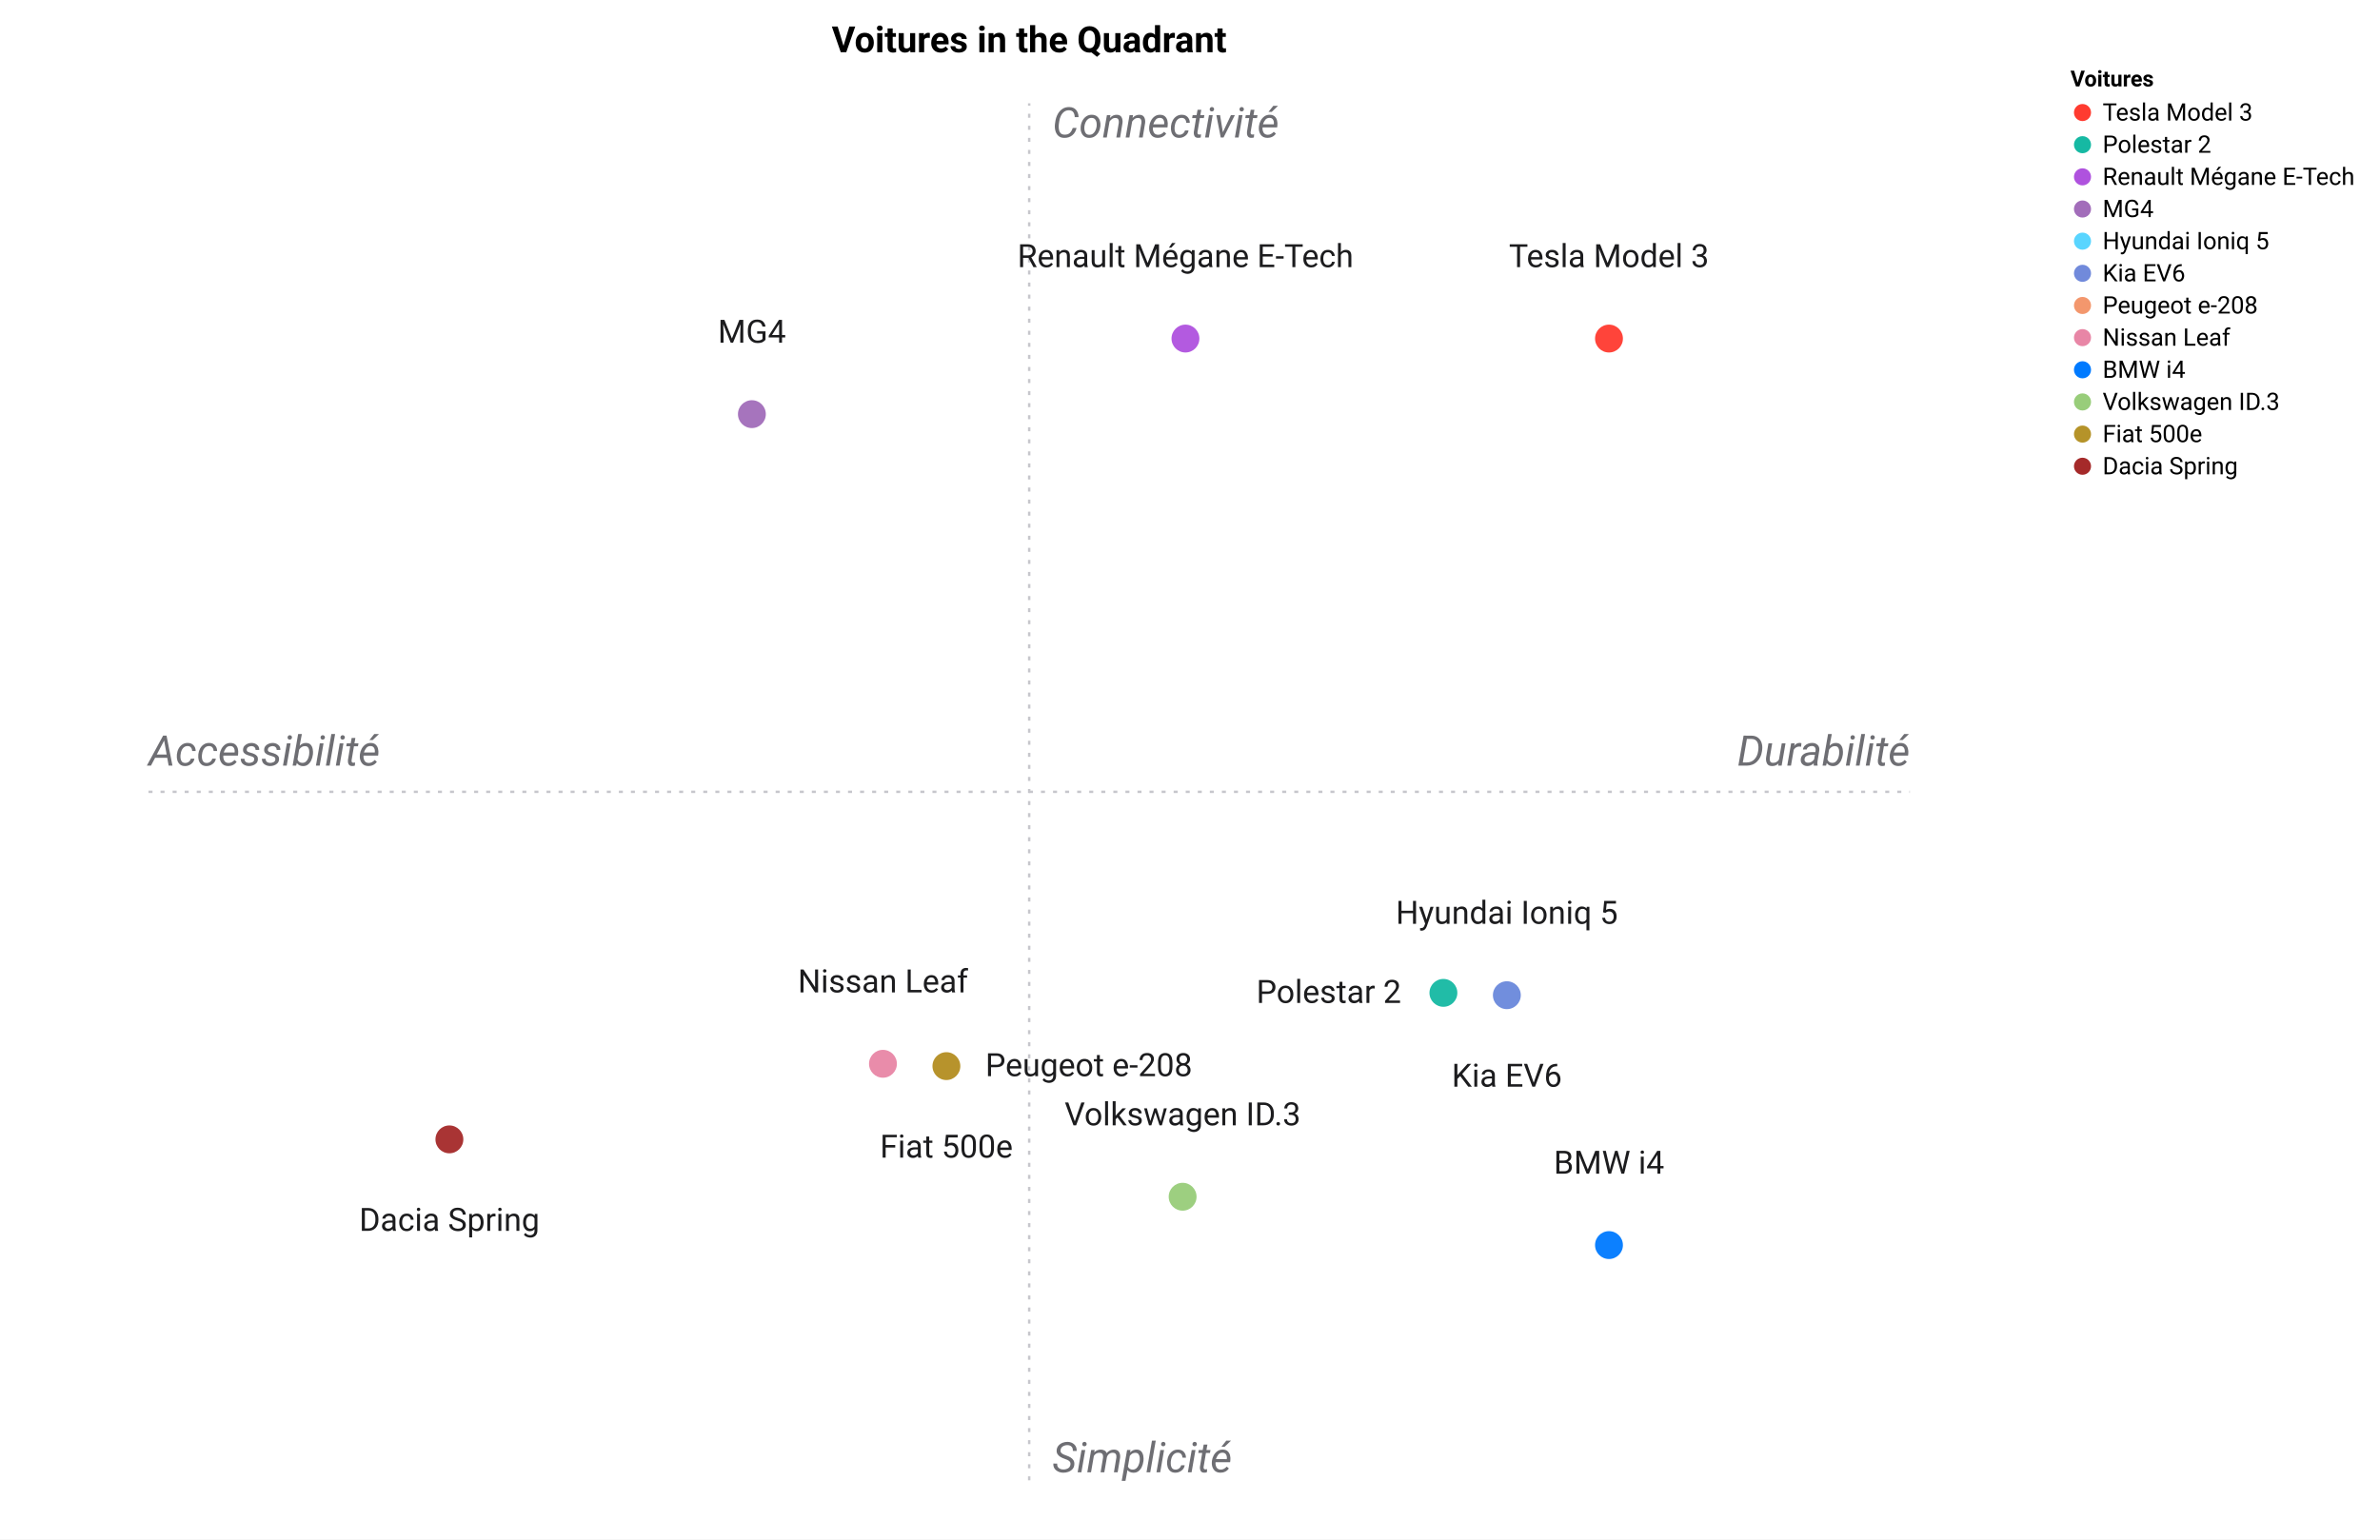
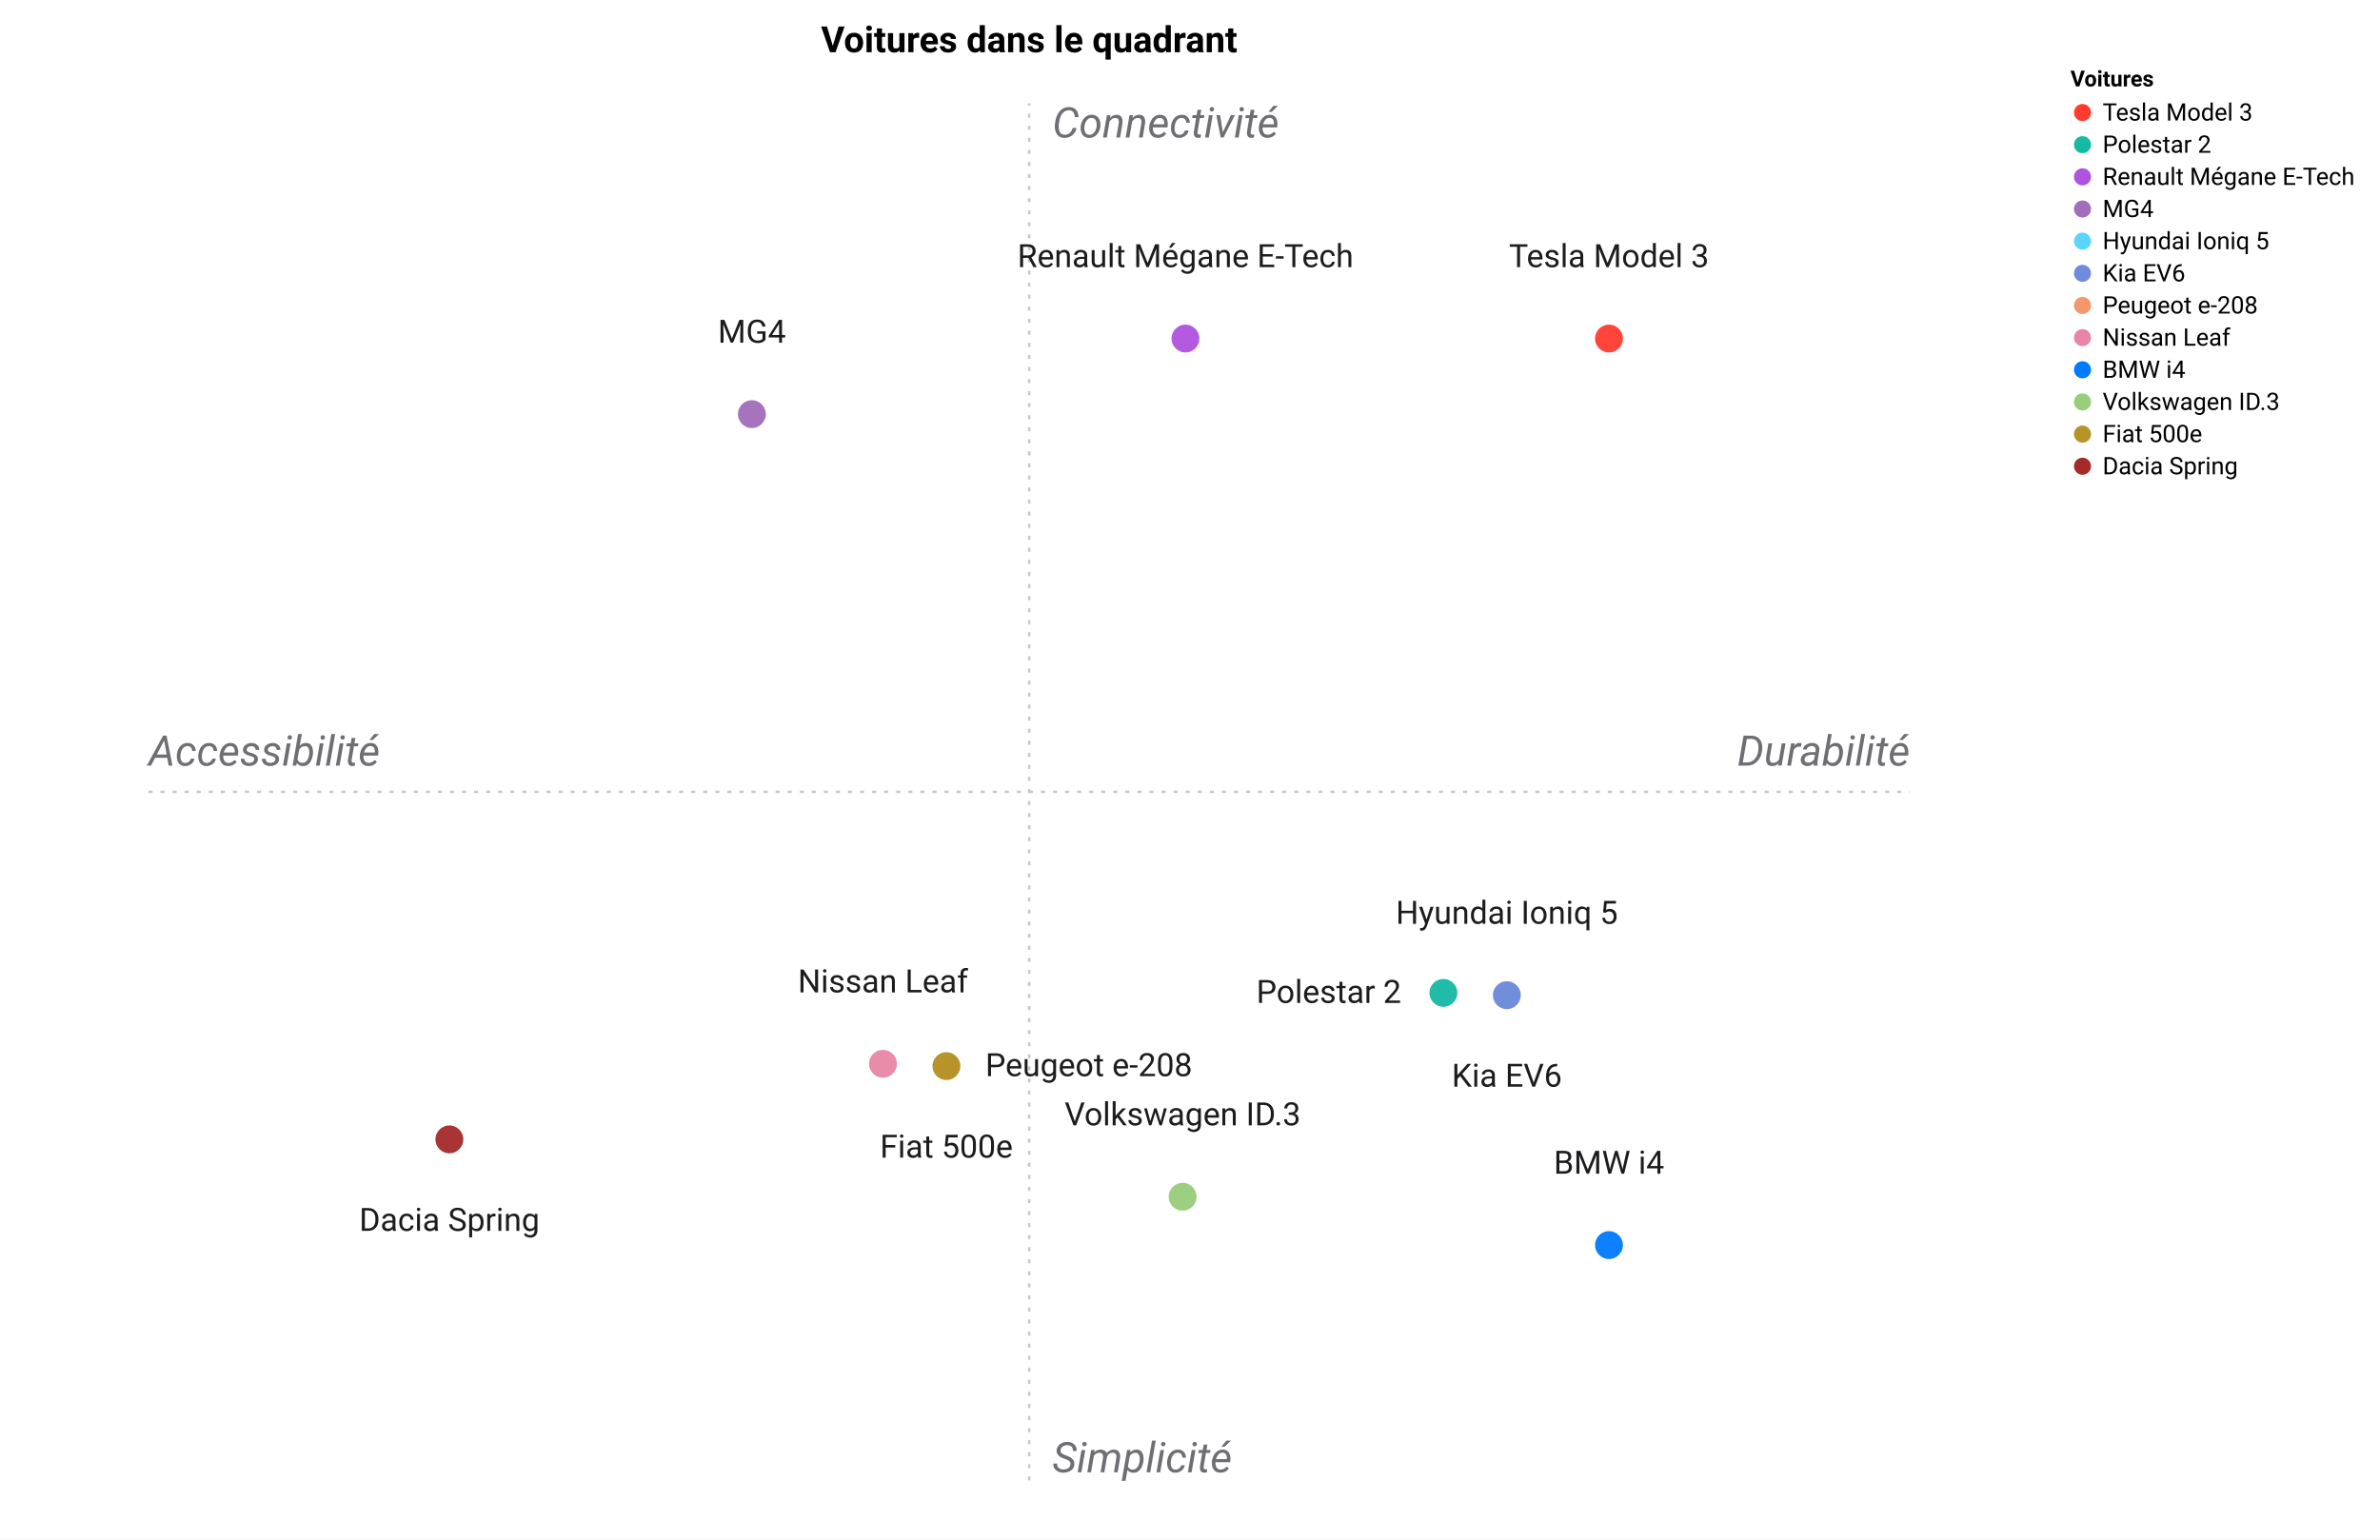
<svg xmlns="http://www.w3.org/2000/svg" version="1.1" class="marks" width="1184" height="766" viewBox="0 0 1184 766">
  <rect width="1184" height="766" fill="white" />
  <g fill="none" stroke-miterlimit="10" transform="translate(12,34)">
    <g class="mark-group role-frame root" role="graphics-object" aria-roledescription="group mark container">
      <g transform="translate(0,0)">
        <path class="background" aria-hidden="true" d="M0,0h1000v720h-1000Z" />
        <g>
          <g class="mark-group role-axis">
            <g transform="translate(0.5,720.5)">
              <path class="background" aria-hidden="true" d="M0,0h0v0h0Z" pointer-events="none" />
              <g />
              <path class="foreground" aria-hidden="true" d="" pointer-events="none" display="none" />
            </g>
          </g>
          <g class="mark-group role-axis">
            <g transform="translate(0.5,0.5)">
              <path class="background" aria-hidden="true" d="M0,0h0v0h0Z" pointer-events="none" />
              <g />
              <path class="foreground" aria-hidden="true" d="" pointer-events="none" display="none" />
            </g>
          </g>
          <g class="mark-rule role-mark layer_0_marks" role="graphics-symbol" aria-roledescription="rule mark container">
            <line transform="translate(61.86671,360)" x2="876.267" y2="0" stroke="#C7C7CC" stroke-width="1.2" stroke-dasharray="2,4" />
          </g>
          <g class="mark-rule role-mark layer_1_marks" role="graphics-symbol" aria-roledescription="rule mark container">
            <line transform="translate(500,702.5933)" x2="0" y2="-685.187" stroke="#C7C7CC" stroke-width="1.2" stroke-dasharray="2,4" />
          </g>
          <g class="mark-text role-mark layer_2_marks" role="graphics-object" aria-roledescription="text mark container">
            <text aria-label="x: 5.25759951451; y: 0.0175419003807; t: Durabilité" role="graphics-symbol" aria-roledescription="text mark" text-anchor="end" transform="translate(938.1333,346.9785)" font-family="Roboto, -apple-system, Helvetica, Arial, sans-serif" font-size="21px" font-style="italic" fill="#6E6E73">Durabilité</text>
          </g>
          <g class="mark-text role-mark layer_3_marks" role="graphics-object" aria-roledescription="text mark container">
            <text aria-label="x: −5.25759951451; y: 0.0175419003807; t: Accessibilité" role="graphics-symbol" aria-roledescription="text mark" text-anchor="start" transform="translate(61.86671,346.9785)" font-family="Roboto, -apple-system, Helvetica, Arial, sans-serif" font-size="21px" font-style="italic" fill="#6E6E73">Accessibilité</text>
          </g>
          <g class="mark-text role-mark layer_4_marks" role="graphics-object" aria-roledescription="text mark container">
            <text aria-label="x: 0.138448966807; y: 0.666153666958; t: Connectivité" role="graphics-symbol" aria-roledescription="text mark" text-anchor="start" transform="translate(511.5374,34.40669)" font-family="Roboto, -apple-system, Helvetica, Arial, sans-serif" font-size="21px" font-style="italic" fill="#6E6E73">Connectivité</text>
          </g>
          <g class="mark-text role-mark layer_5_marks" role="graphics-object" aria-roledescription="text mark container">
            <text aria-label="x: 0.138448966807; y: −0.666153666958; t: Simplicité" role="graphics-symbol" aria-roledescription="text mark" text-anchor="start" transform="translate(511.5374,698.5933)" font-family="Roboto, -apple-system, Helvetica, Arial, sans-serif" font-size="21px" font-style="italic" fill="#6E6E73">Simplicité</text>
          </g>
          <g class="mark-symbol role-mark layer_6_marks" role="graphics-object" aria-roledescription="symbol mark container">
            <path aria-label="axis1: 3.46122417018; axis2: 0.438547509518; name: Tesla Model 3; role: best" role="graphics-symbol" aria-roledescription="point" transform="translate(788.4353,134.4613)" d="M7.433,0A7.433,7.433,0,1,1,-7.433,0A7.433,7.433,0,1,1,7.433,0" fill="#FF3B30" stroke="white" stroke-width="1" opacity="0.95" />
            <path aria-label="axis1: 0.932835793099; axis2: 0.438547509518; name: Renault Mégane E-Tech; role: top" role="graphics-symbol" aria-roledescription="point" transform="translate(577.7363,134.4613)" d="M7.433,0A7.433,7.433,0,1,1,-7.433,0A7.433,7.433,0,1,1,7.433,0" fill="#AF52DE" stroke="white" stroke-width="1" opacity="0.95" />
            <path aria-label="axis1: −0.494222086956; axis2: −0.265392086391; name: Peugeot e-208; role: competitor" role="graphics-symbol" aria-roledescription="point" transform="translate(458.8148,496.4874)" d="M7.433,0A7.433,7.433,0,1,1,-7.433,0A7.433,7.433,0,1,1,7.433,0" fill="#F3976D" stroke="white" stroke-width="1" opacity="0.95" />
            <path aria-label="axis1: 2.85152082406; axis2: −0.196771467415; name: Hyundai Ioniq 5; role: competitor" role="graphics-symbol" aria-roledescription="point" transform="translate(737.6267,461.1968)" d="M7.433,0A7.433,7.433,0,1,1,-7.433,0A7.433,7.433,0,1,1,7.433,0" fill="#59D5FF" stroke="white" stroke-width="1" opacity="0.95" />
            <path aria-label="axis1: 2.85152082406; axis2: −0.196771467415; name: Kia EV6; role: competitor" role="graphics-symbol" aria-roledescription="point" transform="translate(737.6267,461.1968)" d="M7.433,0A7.433,7.433,0,1,1,-7.433,0A7.433,7.433,0,1,1,7.433,0" fill="#718ADB" stroke="white" stroke-width="1" opacity="0.95" />
            <path aria-label="axis1: 0.915985894475; axis2: −0.391768383339; name: Volkswagen ID.3; role: competitor" role="graphics-symbol" aria-roledescription="point" transform="translate(576.3322,561.4809)" d="M7.433,0A7.433,7.433,0,1,1,-7.433,0A7.433,7.433,0,1,1,7.433,0" fill="#98CD7A" stroke="white" stroke-width="1" opacity="0.95" />
            <path aria-label="axis1: 3.46122417018; axis2: −0.438547509518; name: BMW i4; role: right" role="graphics-symbol" aria-roledescription="point" transform="translate(788.4353,585.5387)" d="M7.433,0A7.433,7.433,0,1,1,-7.433,0A7.433,7.433,0,1,1,7.433,0" fill="#007AFF" stroke="white" stroke-width="1" opacity="0.95" />
            <path aria-label="axis1: 2.47277999627; axis2: −0.194514951557; name: Polestar 2; role: competitor" role="graphics-symbol" aria-roledescription="point" transform="translate(706.065,460.0363)" d="M7.433,0A7.433,7.433,0,1,1,-7.433,0A7.433,7.433,0,1,1,7.433,0" fill="#16B9A3" stroke="white" stroke-width="1" opacity="0.95" />
            <path aria-label="axis1: −0.872962914742; axis2: −0.263135570532; name: Nissan Leaf; role: competitor" role="graphics-symbol" aria-roledescription="point" transform="translate(427.2531,495.3269)" d="M7.433,0A7.433,7.433,0,1,1,-7.433,0A7.433,7.433,0,1,1,7.433,0" fill="#E886A6" stroke="white" stroke-width="1" opacity="0.95" />
            <path aria-label="axis1: −1.65542546234; axis2: 0.365413858825; name: MG4; role: competitor" role="graphics-symbol" aria-roledescription="point" transform="translate(362.0479,172.0729)" d="M7.433,0A7.433,7.433,0,1,1,-7.433,0A7.433,7.433,0,1,1,7.433,0" fill="#A26DBA" stroke="white" stroke-width="1" opacity="0.95" />
            <path aria-label="axis1: −3.46122417018; axis2: −0.336269221225; name: Dacia Spring; role: worst" role="graphics-symbol" aria-roledescription="point" transform="translate(211.5647,532.9385)" d="M7.433,0A7.433,7.433,0,1,1,-7.433,0A7.433,7.433,0,1,1,7.433,0" fill="#A52A2A" stroke="white" stroke-width="1" opacity="0.95" />
            <path aria-label="axis1: −0.494222086956; axis2: −0.265392086391; name: Fiat 500e; role: competitor" role="graphics-symbol" aria-roledescription="point" transform="translate(458.8148,496.4874)" d="M7.433,0A7.433,7.433,0,1,1,-7.433,0A7.433,7.433,0,1,1,7.433,0" fill="#B59329" stroke="white" stroke-width="1" opacity="0.95" />
          </g>
          <g class="mark-text role-mark layer_7_marks" role="graphics-object" aria-roledescription="text mark container">
            <text aria-label="labelx: 3.46122417018; labely: 0.517360819426; label: Tesla Model 3" role="graphics-symbol" aria-roledescription="text mark" text-anchor="middle" transform="translate(788.4353,98.92872)" font-family="Roboto, -apple-system, Helvetica, Arial, sans-serif" font-size="16px" fill="#1C1C1E">Tesla Model 3</text>
            <text aria-label="labelx: 0.932835793099; labely: 0.517360819426; label: Renault Mégane E-Tech" role="graphics-symbol" aria-roledescription="text mark" text-anchor="middle" transform="translate(577.7363,98.92872)" font-family="Roboto, -apple-system, Helvetica, Arial, sans-serif" font-size="16px" fill="#1C1C1E">Renault Mégane E-Tech</text>
            <text aria-label="labelx: 0.356054551083; labely: −0.265392086391; label: Peugeot e-208" role="graphics-symbol" aria-roledescription="text mark" text-anchor="middle" transform="translate(529.6712,501.4874)" font-family="Roboto, -apple-system, Helvetica, Arial, sans-serif" font-size="16px" fill="#1C1C1E">Peugeot e-208</text>
            <text aria-label="labelx: 2.85152082406; labely: −0.117958157508; label: Hyundai Ioniq 5" role="graphics-symbol" aria-roledescription="text mark" text-anchor="middle" transform="translate(737.6267,425.6642)" font-family="Roboto, -apple-system, Helvetica, Arial, sans-serif" font-size="16px" fill="#1C1C1E">Hyundai Ioniq 5</text>
            <text aria-label="labelx: 2.85152082406; labely: −0.275584777323; label: Kia EV6" role="graphics-symbol" aria-roledescription="text mark" text-anchor="middle" transform="translate(737.6267,506.7293)" font-family="Roboto, -apple-system, Helvetica, Arial, sans-serif" font-size="16px" fill="#1C1C1E">Kia EV6</text>
            <text aria-label="labelx: 0.915985894475; labely: −0.312955073431; label: Volkswagen ID.3" role="graphics-symbol" aria-roledescription="text mark" text-anchor="middle" transform="translate(576.3322,525.9483)" font-family="Roboto, -apple-system, Helvetica, Arial, sans-serif" font-size="16px" fill="#1C1C1E">Volkswagen ID.3</text>
            <text aria-label="labelx: 3.46122417018; labely: −0.359734199611; label: BMW i4" role="graphics-symbol" aria-roledescription="text mark" text-anchor="middle" transform="translate(788.4353,550.0062)" font-family="Roboto, -apple-system, Helvetica, Arial, sans-serif" font-size="16px" fill="#1C1C1E">BMW i4</text>
            <text aria-label="labelx: 1.78845751978; labely: −0.194514951557; label: Polestar 2" role="graphics-symbol" aria-roledescription="text mark" text-anchor="middle" transform="translate(649.0381,465.0363)" font-family="Roboto, -apple-system, Helvetica, Arial, sans-serif" font-size="16px" fill="#1C1C1E">Polestar 2</text>
            <text aria-label="labelx: −0.872962914742; labely: −0.184322260624; label: Nissan Leaf" role="graphics-symbol" aria-roledescription="text mark" text-anchor="middle" transform="translate(427.2531,459.7943)" font-family="Roboto, -apple-system, Helvetica, Arial, sans-serif" font-size="16px" fill="#1C1C1E">Nissan Leaf</text>
            <text aria-label="labelx: −1.65542546234; labely: 0.444227168733; label: MG4" role="graphics-symbol" aria-roledescription="text mark" text-anchor="middle" transform="translate(362.0479,136.5403)" font-family="Roboto, -apple-system, Helvetica, Arial, sans-serif" font-size="16px" fill="#1C1C1E">MG4</text>
            <text aria-label="labelx: −3.46122417018; labely: −0.415082531133; label: Dacia Spring" role="graphics-symbol" aria-roledescription="text mark" text-anchor="middle" transform="translate(211.5647,578.471)" font-family="Roboto, -apple-system, Helvetica, Arial, sans-serif" font-size="16px" fill="#1C1C1E">Dacia Spring</text>
            <text aria-label="labelx: −0.494222086956; labely: −0.344205396299; label: Fiat 500e" role="graphics-symbol" aria-roledescription="text mark" text-anchor="middle" transform="translate(458.8148,542.0199)" font-family="Roboto, -apple-system, Helvetica, Arial, sans-serif" font-size="16px" fill="#1C1C1E">Fiat 500e</text>
          </g>
          <g class="mark-group role-legend" role="graphics-symbol" aria-roledescription="legend" aria-label="Symbol legend titled 'Voitures' for fill color with 12 values: Tesla Model 3, Polestar 2, Renault Mégane E-Tech, MG4, Hyundai Ioniq 5, ending with Dacia Spring">
            <g transform="translate(1018,0)">
              <path class="background" aria-hidden="true" d="M0,0h142v205h-142Z" pointer-events="none" />
              <g>
                <g class="mark-group role-legend-entry">
                  <g transform="translate(0,16)">
                    <path class="background" aria-hidden="true" d="M0,0h0v0h0Z" pointer-events="none" />
                    <g>
                      <g class="mark-group role-scope" role="graphics-object" aria-roledescription="group mark container">
                        <g transform="translate(0,0)">
                          <path class="background" aria-hidden="true" d="M0,0h141.314v12.5h-141.314Z" pointer-events="none" opacity="1" />
                          <g>
                            <g class="mark-symbol role-legend-symbol" pointer-events="none">
                              <path transform="translate(6,6)" d="M5,0A5,5,0,1,1,-5,0A5,5,0,1,1,5,0" fill="#FF3B30" stroke="white" stroke-width="1.5" opacity="1" />
                            </g>
                            <g class="mark-text role-legend-label" pointer-events="none">
                              <text text-anchor="start" transform="translate(16,10)" font-family="Roboto, -apple-system, Helvetica, Arial, sans-serif" font-size="12px" fill="#000" opacity="1">Tesla Model 3</text>
                            </g>
                          </g>
                          <path class="foreground" aria-hidden="true" d="" pointer-events="none" display="none" />
                        </g>
                        <g transform="translate(0,16)">
                          <path class="background" aria-hidden="true" d="M0,0h141.314v12.5h-141.314Z" pointer-events="none" opacity="1" />
                          <g>
                            <g class="mark-symbol role-legend-symbol" pointer-events="none">
                              <path transform="translate(6,6)" d="M5,0A5,5,0,1,1,-5,0A5,5,0,1,1,5,0" fill="#16B9A3" stroke="white" stroke-width="1.5" opacity="1" />
                            </g>
                            <g class="mark-text role-legend-label" pointer-events="none">
                              <text text-anchor="start" transform="translate(16,10)" font-family="Roboto, -apple-system, Helvetica, Arial, sans-serif" font-size="12px" fill="#000" opacity="1">Polestar 2</text>
                            </g>
                          </g>
                          <path class="foreground" aria-hidden="true" d="" pointer-events="none" display="none" />
                        </g>
                        <g transform="translate(0,32)">
                          <path class="background" aria-hidden="true" d="M0,0h141.314v12.5h-141.314Z" pointer-events="none" opacity="1" />
                          <g>
                            <g class="mark-symbol role-legend-symbol" pointer-events="none">
                              <path transform="translate(6,6)" d="M5,0A5,5,0,1,1,-5,0A5,5,0,1,1,5,0" fill="#AF52DE" stroke="white" stroke-width="1.5" opacity="1" />
                            </g>
                            <g class="mark-text role-legend-label" pointer-events="none">
                              <text text-anchor="start" transform="translate(16,10)" font-family="Roboto, -apple-system, Helvetica, Arial, sans-serif" font-size="12px" fill="#000" opacity="1">Renault Mégane E-Tech</text>
                            </g>
                          </g>
                          <path class="foreground" aria-hidden="true" d="" pointer-events="none" display="none" />
                        </g>
                        <g transform="translate(0,48)">
                          <path class="background" aria-hidden="true" d="M0,0h141.314v12.5h-141.314Z" pointer-events="none" opacity="1" />
                          <g>
                            <g class="mark-symbol role-legend-symbol" pointer-events="none">
                              <path transform="translate(6,6)" d="M5,0A5,5,0,1,1,-5,0A5,5,0,1,1,5,0" fill="#A26DBA" stroke="white" stroke-width="1.5" opacity="1" />
                            </g>
                            <g class="mark-text role-legend-label" pointer-events="none">
                              <text text-anchor="start" transform="translate(16,10)" font-family="Roboto, -apple-system, Helvetica, Arial, sans-serif" font-size="12px" fill="#000" opacity="1">MG4</text>
                            </g>
                          </g>
                          <path class="foreground" aria-hidden="true" d="" pointer-events="none" display="none" />
                        </g>
                        <g transform="translate(0,64)">
                          <path class="background" aria-hidden="true" d="M0,0h141.314v12.5h-141.314Z" pointer-events="none" opacity="1" />
                          <g>
                            <g class="mark-symbol role-legend-symbol" pointer-events="none">
                              <path transform="translate(6,6)" d="M5,0A5,5,0,1,1,-5,0A5,5,0,1,1,5,0" fill="#59D5FF" stroke="white" stroke-width="1.5" opacity="1" />
                            </g>
                            <g class="mark-text role-legend-label" pointer-events="none">
                              <text text-anchor="start" transform="translate(16,10)" font-family="Roboto, -apple-system, Helvetica, Arial, sans-serif" font-size="12px" fill="#000" opacity="1">Hyundai Ioniq 5</text>
                            </g>
                          </g>
                          <path class="foreground" aria-hidden="true" d="" pointer-events="none" display="none" />
                        </g>
                        <g transform="translate(0,80)">
                          <path class="background" aria-hidden="true" d="M0,0h141.314v12.5h-141.314Z" pointer-events="none" opacity="1" />
                          <g>
                            <g class="mark-symbol role-legend-symbol" pointer-events="none">
                              <path transform="translate(6,6)" d="M5,0A5,5,0,1,1,-5,0A5,5,0,1,1,5,0" fill="#718ADB" stroke="white" stroke-width="1.5" opacity="1" />
                            </g>
                            <g class="mark-text role-legend-label" pointer-events="none">
                              <text text-anchor="start" transform="translate(16,10)" font-family="Roboto, -apple-system, Helvetica, Arial, sans-serif" font-size="12px" fill="#000" opacity="1">Kia EV6</text>
                            </g>
                          </g>
                          <path class="foreground" aria-hidden="true" d="" pointer-events="none" display="none" />
                        </g>
                        <g transform="translate(0,96)">
                          <path class="background" aria-hidden="true" d="M0,0h141.314v12.5h-141.314Z" pointer-events="none" opacity="1" />
                          <g>
                            <g class="mark-symbol role-legend-symbol" pointer-events="none">
                              <path transform="translate(6,6)" d="M5,0A5,5,0,1,1,-5,0A5,5,0,1,1,5,0" fill="#F3976D" stroke="white" stroke-width="1.5" opacity="1" />
                            </g>
                            <g class="mark-text role-legend-label" pointer-events="none">
                              <text text-anchor="start" transform="translate(16,10)" font-family="Roboto, -apple-system, Helvetica, Arial, sans-serif" font-size="12px" fill="#000" opacity="1">Peugeot e-208</text>
                            </g>
                          </g>
                          <path class="foreground" aria-hidden="true" d="" pointer-events="none" display="none" />
                        </g>
                        <g transform="translate(0,112)">
                          <path class="background" aria-hidden="true" d="M0,0h141.314v12.5h-141.314Z" pointer-events="none" opacity="1" />
                          <g>
                            <g class="mark-symbol role-legend-symbol" pointer-events="none">
                              <path transform="translate(6,6)" d="M5,0A5,5,0,1,1,-5,0A5,5,0,1,1,5,0" fill="#E886A6" stroke="white" stroke-width="1.5" opacity="1" />
                            </g>
                            <g class="mark-text role-legend-label" pointer-events="none">
                              <text text-anchor="start" transform="translate(16,10)" font-family="Roboto, -apple-system, Helvetica, Arial, sans-serif" font-size="12px" fill="#000" opacity="1">Nissan Leaf</text>
                            </g>
                          </g>
                          <path class="foreground" aria-hidden="true" d="" pointer-events="none" display="none" />
                        </g>
                        <g transform="translate(0,128)">
                          <path class="background" aria-hidden="true" d="M0,0h141.314v12.5h-141.314Z" pointer-events="none" opacity="1" />
                          <g>
                            <g class="mark-symbol role-legend-symbol" pointer-events="none">
                              <path transform="translate(6,6)" d="M5,0A5,5,0,1,1,-5,0A5,5,0,1,1,5,0" fill="#007AFF" stroke="white" stroke-width="1.5" opacity="1" />
                            </g>
                            <g class="mark-text role-legend-label" pointer-events="none">
                              <text text-anchor="start" transform="translate(16,10)" font-family="Roboto, -apple-system, Helvetica, Arial, sans-serif" font-size="12px" fill="#000" opacity="1">BMW i4</text>
                            </g>
                          </g>
                          <path class="foreground" aria-hidden="true" d="" pointer-events="none" display="none" />
                        </g>
                        <g transform="translate(0,144)">
                          <path class="background" aria-hidden="true" d="M0,0h141.314v12.5h-141.314Z" pointer-events="none" opacity="1" />
                          <g>
                            <g class="mark-symbol role-legend-symbol" pointer-events="none">
                              <path transform="translate(6,6)" d="M5,0A5,5,0,1,1,-5,0A5,5,0,1,1,5,0" fill="#98CD7A" stroke="white" stroke-width="1.5" opacity="1" />
                            </g>
                            <g class="mark-text role-legend-label" pointer-events="none">
                              <text text-anchor="start" transform="translate(16,10)" font-family="Roboto, -apple-system, Helvetica, Arial, sans-serif" font-size="12px" fill="#000" opacity="1">Volkswagen ID.3</text>
                            </g>
                          </g>
                          <path class="foreground" aria-hidden="true" d="" pointer-events="none" display="none" />
                        </g>
                        <g transform="translate(0,160)">
                          <path class="background" aria-hidden="true" d="M0,0h141.314v12.5h-141.314Z" pointer-events="none" opacity="1" />
                          <g>
                            <g class="mark-symbol role-legend-symbol" pointer-events="none">
                              <path transform="translate(6,6)" d="M5,0A5,5,0,1,1,-5,0A5,5,0,1,1,5,0" fill="#B59329" stroke="white" stroke-width="1.5" opacity="1" />
                            </g>
                            <g class="mark-text role-legend-label" pointer-events="none">
                              <text text-anchor="start" transform="translate(16,10)" font-family="Roboto, -apple-system, Helvetica, Arial, sans-serif" font-size="12px" fill="#000" opacity="1">Fiat 500e</text>
                            </g>
                          </g>
                          <path class="foreground" aria-hidden="true" d="" pointer-events="none" display="none" />
                        </g>
                        <g transform="translate(0,176)">
                          <path class="background" aria-hidden="true" d="M0,0h141.314v12.5h-141.314Z" pointer-events="none" opacity="1" />
                          <g>
                            <g class="mark-symbol role-legend-symbol" pointer-events="none">
                              <path transform="translate(6,6)" d="M5,0A5,5,0,1,1,-5,0A5,5,0,1,1,5,0" fill="#A52A2A" stroke="white" stroke-width="1.5" opacity="1" />
                            </g>
                            <g class="mark-text role-legend-label" pointer-events="none">
                              <text text-anchor="start" transform="translate(16,10)" font-family="Roboto, -apple-system, Helvetica, Arial, sans-serif" font-size="12px" fill="#000" opacity="1">Dacia Spring</text>
                            </g>
                          </g>
                          <path class="foreground" aria-hidden="true" d="" pointer-events="none" display="none" />
                        </g>
                      </g>
                    </g>
                    <path class="foreground" aria-hidden="true" d="" pointer-events="none" display="none" />
                  </g>
                </g>
                <g class="mark-text role-legend-title" pointer-events="none">
                  <text text-anchor="start" transform="translate(0,9)" font-family="Roboto, -apple-system, Helvetica, Arial, sans-serif" font-size="11px" font-weight="bold" fill="#000" opacity="1">Voitures</text>
                </g>
              </g>
              <path class="foreground" aria-hidden="true" d="" pointer-events="none" display="none" />
            </g>
          </g>
          <g class="mark-group role-title">
            <g transform="translate(500,-22)">
              <path class="background" aria-hidden="true" d="M0,0h0v0h0Z" pointer-events="none" />
              <g>
-                 <g class="mark-text role-title-text" role="graphics-symbol" aria-roledescription="title" aria-label="Title text 'Voitures in the Quadrant'" pointer-events="none">
-                   <text text-anchor="middle" transform="translate(0,14)" font-family="Roboto, -apple-system, Helvetica, Arial, sans-serif" font-size="18px" font-weight="bold" fill="#000" opacity="1">Voitures in the Quadrant</text>
+                 <g class="mark-text role-title-text" role="graphics-symbol" aria-roledescription="title" aria-label="Title text 'Voitures dans le quadrant'" pointer-events="none">
+                   <text text-anchor="middle" transform="translate(0,14)" font-family="Roboto, -apple-system, Helvetica, Arial, sans-serif" font-size="18px" font-weight="bold" fill="#000" opacity="1">Voitures dans le quadrant</text>
                </g>
              </g>
              <path class="foreground" aria-hidden="true" d="" pointer-events="none" display="none" />
            </g>
          </g>
        </g>
        <path class="foreground" aria-hidden="true" d="" display="none" />
      </g>
    </g>
  </g>
</svg>
